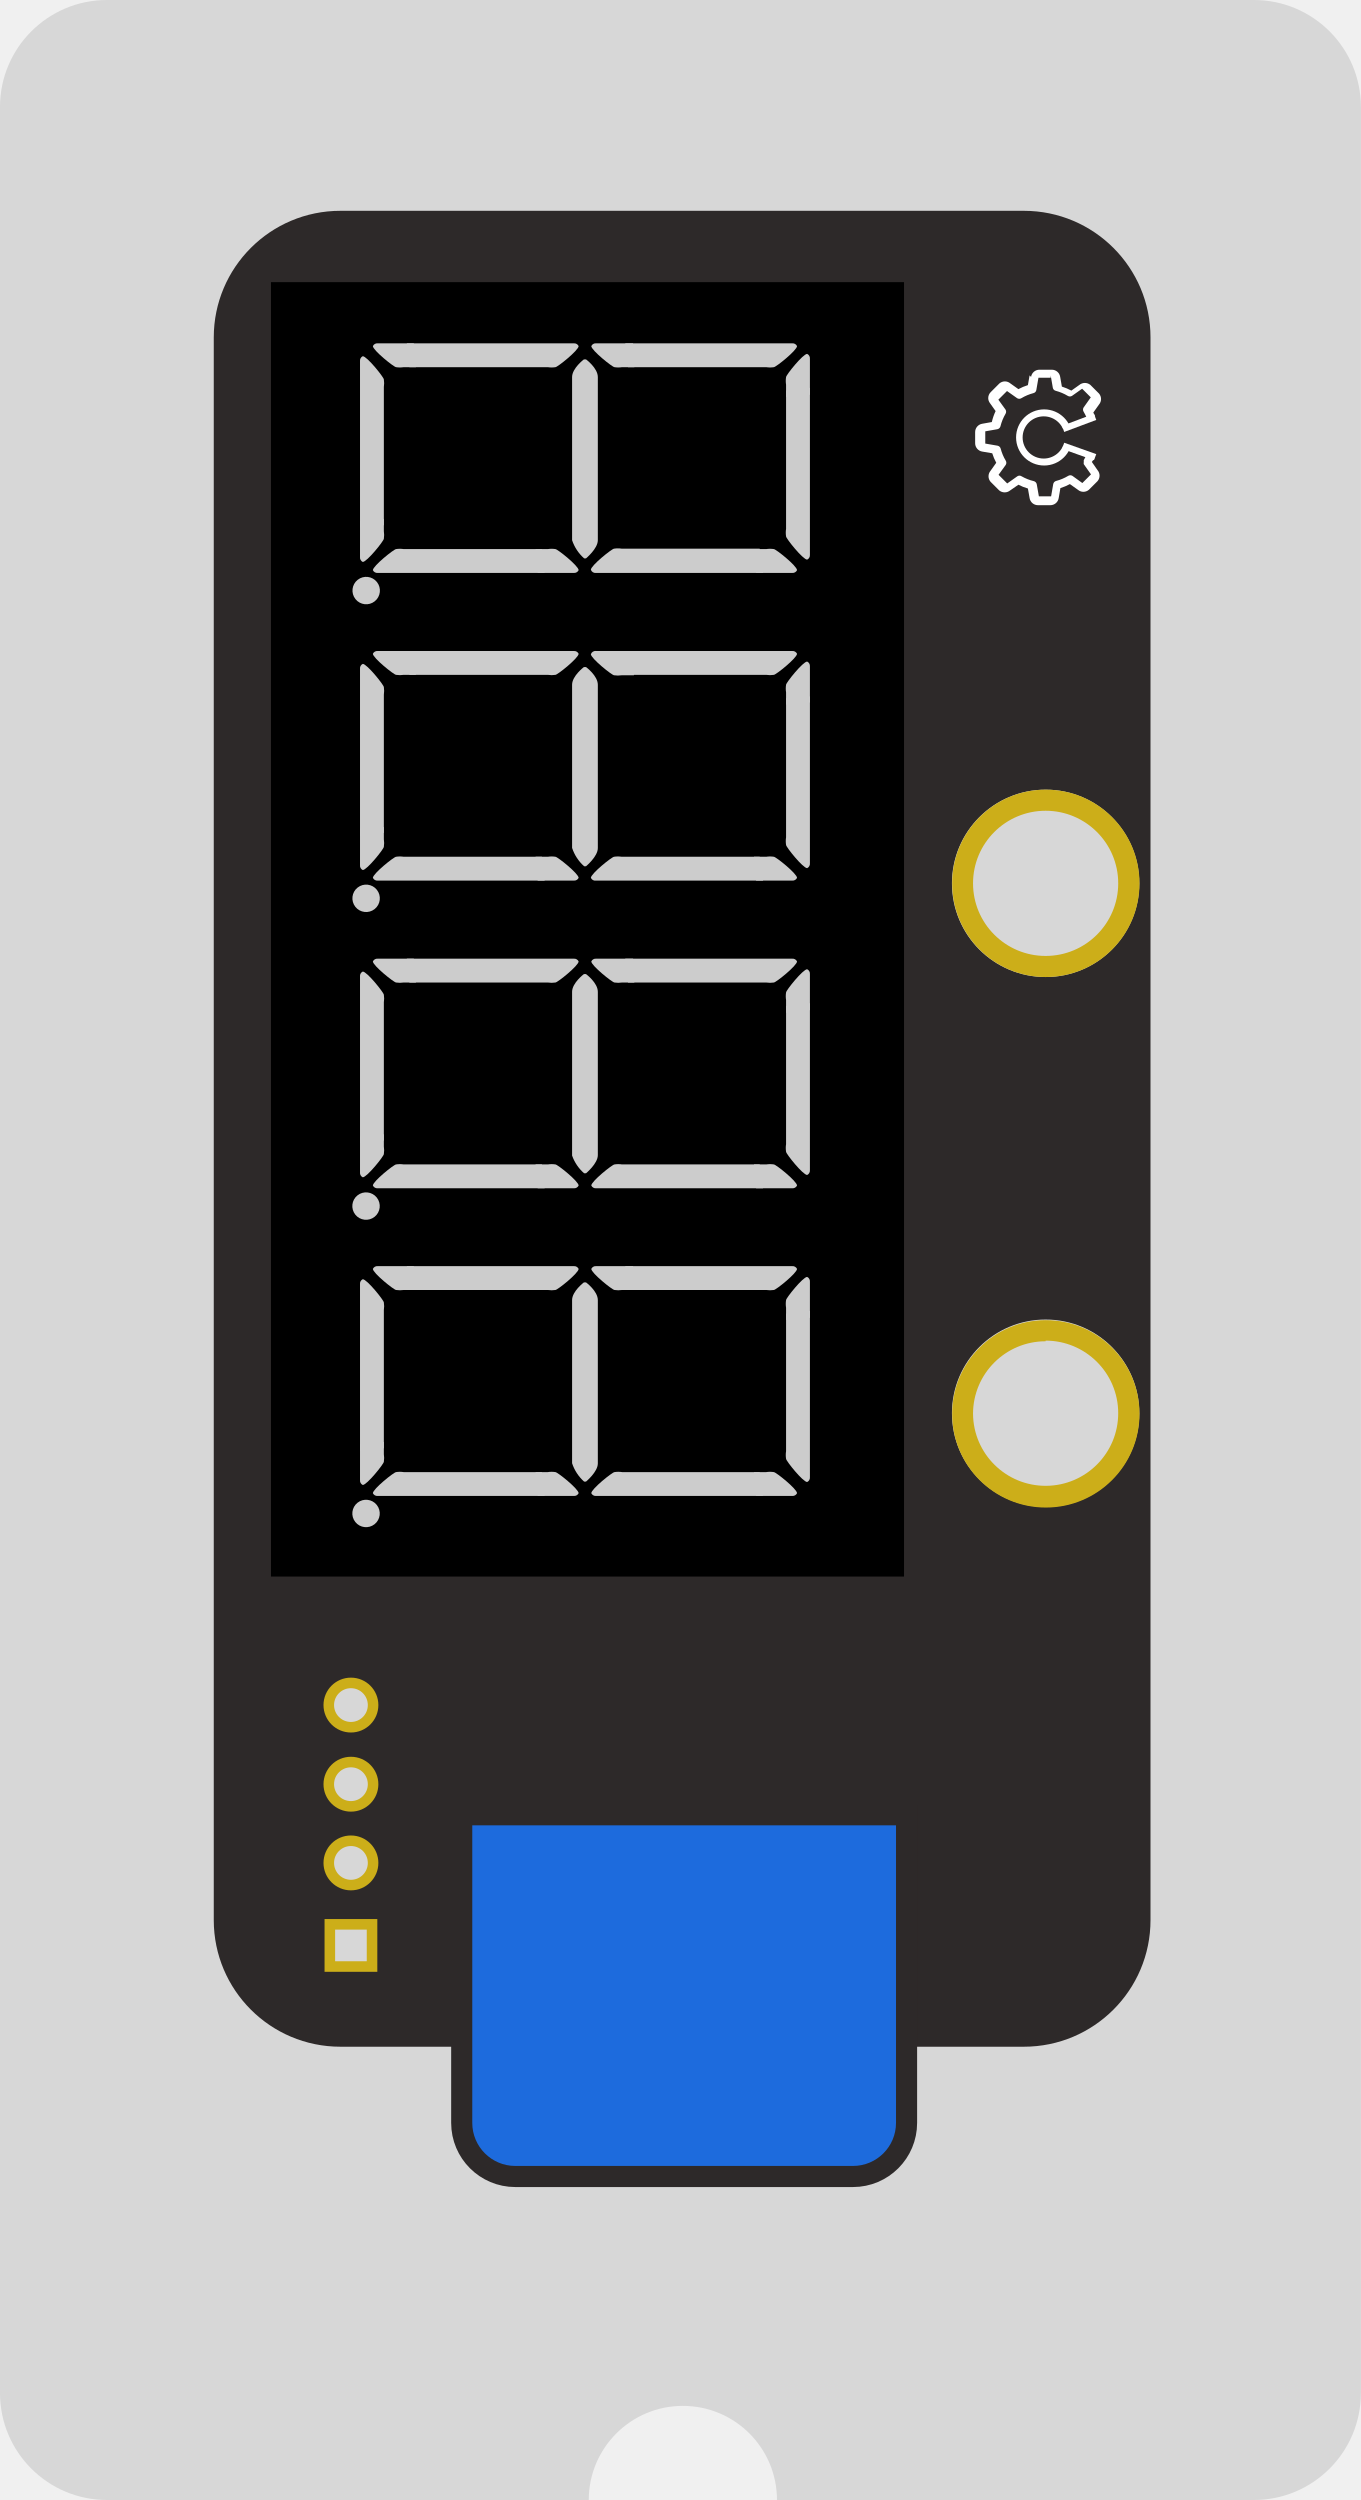
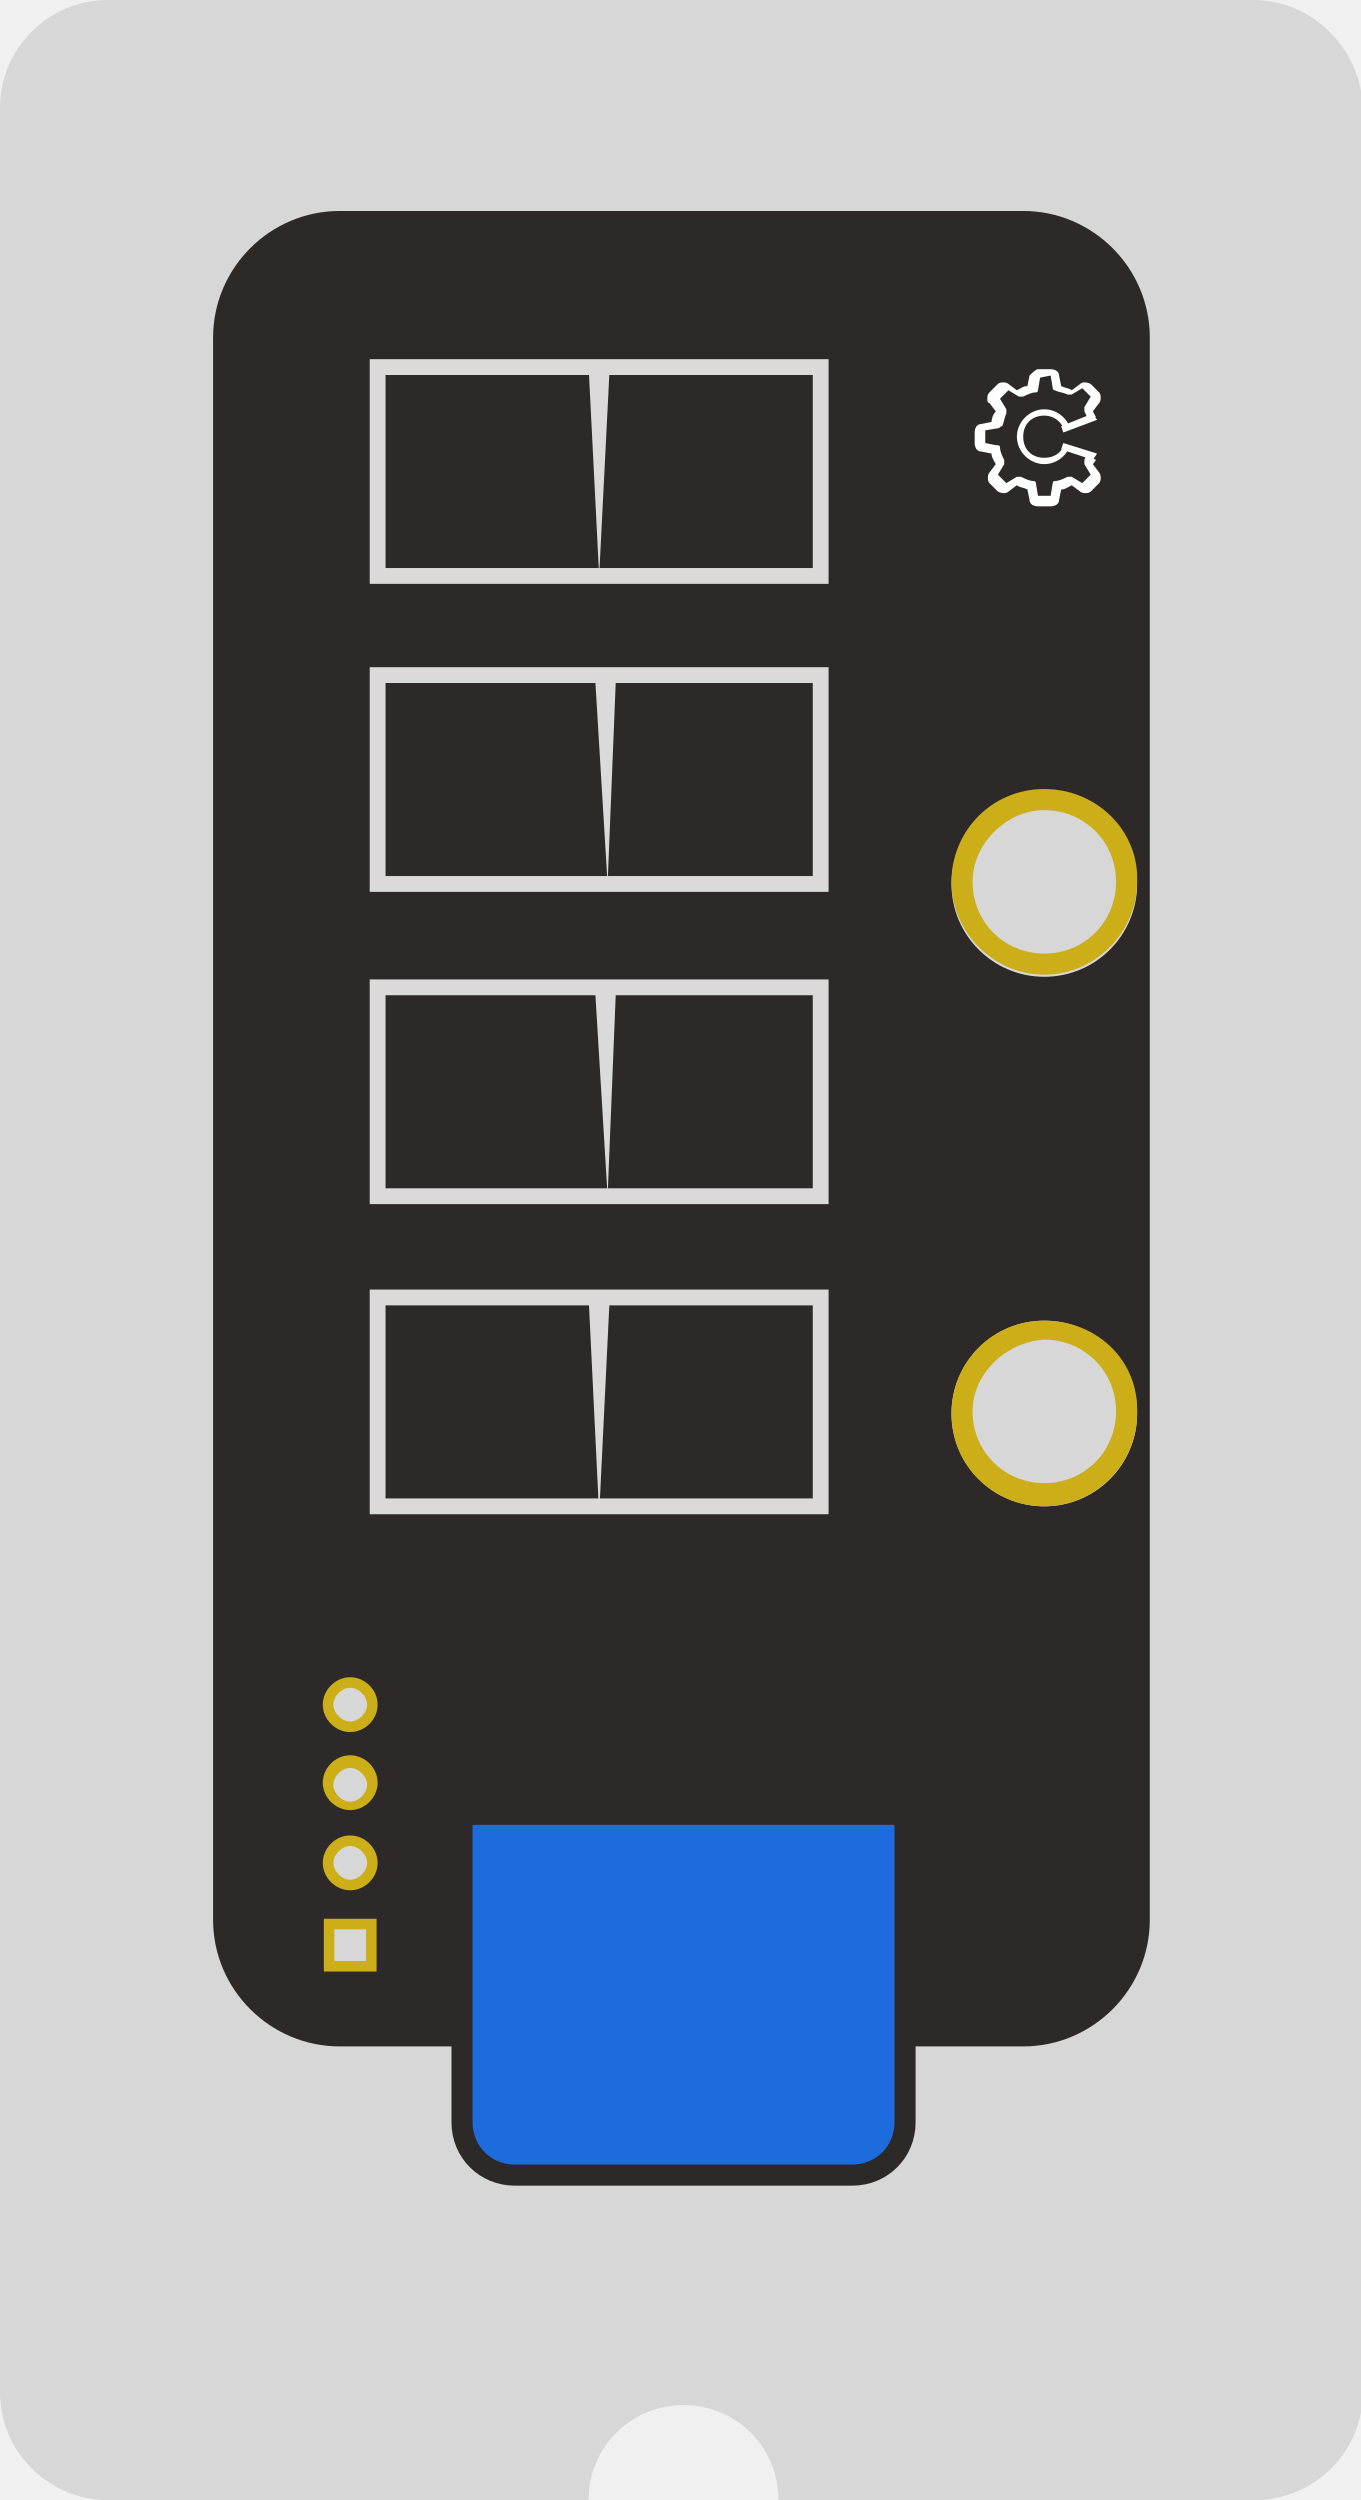
- <svg xmlns="http://www.w3.org/2000/svg" id="Ebene_1" data-name="Ebene 1" viewBox="0 0 64.49 118.47">
-   <defs>
-     <style>.cls-1{fill:none;}.cls-2,.cls-4,.cls-6{fill:#d7d7d7;}.cls-2,.cls-7{fill-rule:evenodd;}.cls-3{fill:#2d2929;}.cls-5{fill:#ccae19;}.cls-6{stroke:#ccae19;stroke-width:0.5px;}.cls-6,.cls-7{stroke-miterlimit:10;}.cls-7{fill:#1d6bdd;stroke:#2d2929;}.cls-8{fill:#fff;}.cls-9{clip-path:url(#clip-path);}.cls-10{clip-path:url(#clip-path-2);}.cls-11{clip-path:url(#clip-path-3);}.cls-12{fill:#ccc;}</style>
-     <clipPath id="clip-path">
-       <polygon class="cls-1" points="50.15 21.02 52.84 22.06 51.95 24.16 49.41 24.98 46.67 24.51 45.89 21.02 45.83 19 47.43 17.71 49.23 16.58 52.24 17.3 53.09 18.57 52.47 19.56 49.92 20.5 50.15 21.02" />
-     </clipPath>
-     <clipPath id="clip-path-2">
-       <polygon class="cls-1" points="50.04 21.02 52.74 22.06 51.85 24.16 49.3 24.98 46.56 24.51 45.78 21.02 45.73 19 47.33 17.71 49.12 16.58 52.13 17.3 52.98 18.57 52.36 19.56 49.81 20.5 50.04 21.02" />
-     </clipPath>
-     <clipPath id="clip-path-3">
-       <rect class="cls-1" x="46.2" y="17.45" width="6.57" height="6.56" />
-     </clipPath>
-   </defs>
-   <path class="cls-2" d="M59.42,0H5.07A5.07,5.07,0,0,0,0,5.07V113.4a5.07,5.07,0,0,0,5.07,5.07H27.9a4.46,4.46,0,1,1,8.92,0h22.6a5.07,5.07,0,0,0,5.07-5.07V5.07A5.07,5.07,0,0,0,59.42,0Z" />
-   <rect class="cls-3" x="-11.17" y="31.3" width="87" height="44.39" rx="6" ry="6" transform="translate(-21.17 85.82) rotate(-90)" />
-   <circle class="cls-4" cx="49.55" cy="41.86" r="4.44" />
-   <path class="cls-5" d="M49.55,38.42a3.44,3.44,0,1,1-3.44,3.44,3.44,3.44,0,0,1,3.44-3.44m0-1A4.44,4.44,0,1,0,54,41.86a4.44,4.44,0,0,0-4.44-4.44Z" />
-   <circle class="cls-4" cx="49.55" cy="66.97" r="4.44" />
-   <path class="cls-5" d="M49.55,63.53A3.44,3.44,0,1,1,46.11,67a3.44,3.44,0,0,1,3.44-3.44m0-1A4.44,4.44,0,1,0,54,67a4.44,4.44,0,0,0-4.44-4.44Z" />
-   <circle class="cls-4" cx="16.63" cy="84.56" r="1.05" />
-   <path class="cls-5" d="M16.63,83.75a.8.8,0,1,1-.8.8.8.8,0,0,1,.8-.8m0-.5a1.3,1.3,0,1,0,1.3,1.3,1.3,1.3,0,0,0-1.3-1.3Z" />
-   <circle class="cls-4" cx="16.63" cy="88.28" r="1.05" />
-   <path class="cls-5" d="M16.63,87.48a.8.8,0,1,1-.8.8.8.8,0,0,1,.8-.8m0-.5a1.3,1.3,0,1,0,1.3,1.3,1.3,1.3,0,0,0-1.3-1.3Z" />
-   <circle class="cls-4" cx="16.63" cy="80.83" r="1.05" />
-   <path class="cls-5" d="M16.63,80a.8.8,0,1,1-.8.8.8.8,0,0,1,.8-.8m0-.5a1.3,1.3,0,1,0,1.3,1.3,1.3,1.3,0,0,0-1.3-1.3Z" />
-   <rect class="cls-6" x="15.63" y="91.19" width="2" height="2" />
-   <path class="cls-7" d="M21.88,86v14.6a2.54,2.54,0,0,0,2.54,2.54h16a2.54,2.54,0,0,0,2.54-2.54V86Z" />
-   <polygon class="cls-8" points="51.95 21.52 51.84 21.81 50.33 21.27 50.43 20.98 51.95 21.52" />
-   <polygon class="cls-8" points="51.95 19.9 51.84 19.61 50.33 20.18 50.43 20.47 51.95 19.9" />
-   <g class="cls-9">
-     <path class="cls-8" d="M48.15,20.73a1.33,1.33,0,1,0,1.33-1.33,1.33,1.33,0,0,0-1.33,1.33Zm2.31,0a1,1,0,1,1-1-1,1,1,0,0,1,1,1Zm0,0" />
-   </g>
-   <g class="cls-10">
-     <g class="cls-11">
-       <path class="cls-8" d="M48.79,17.79l-.08.46a2.6,2.6,0,0,0-.45.19l-.38-.27a.4.4,0,0,0-.52,0l-.41.41a.4.4,0,0,0-.12.29.4.4,0,0,0,.08.23l.27.38A2.57,2.57,0,0,0,47,20l-.45.08a.4.4,0,0,0-.34.4V21a.4.4,0,0,0,.34.4l.47.08a2.53,2.53,0,0,0,.19.45l-.27.38a.4.4,0,0,0,0,.52l.41.41a.41.41,0,0,0,.52,0l.39-.27a2.53,2.53,0,0,0,.45.18l.08.45a.4.4,0,0,0,.4.34h.58a.4.4,0,0,0,.4-.34l.08-.47a2.54,2.54,0,0,0,.45-.19l.38.27a.4.4,0,0,0,.52,0l.41-.41a.4.4,0,0,0,0-.52l-.27-.39A2.59,2.59,0,0,0,52,21.5l.46-.08a.4.4,0,0,0,.34-.4v-.58a.4.4,0,0,0-.34-.4L52,20a2.6,2.6,0,0,0-.19-.45l.27-.38a.4.4,0,0,0,0-.52l-.41-.41a.41.41,0,0,0-.52,0l-.38.27a2.57,2.57,0,0,0-.45-.19l-.08-.46a.4.4,0,0,0-.4-.34h-.58a.4.4,0,0,0-.4.34Zm1,0a0,0,0,0,1,0,0l.1.58a.18.18,0,0,0,.14.15,2.2,2.2,0,0,1,.57.24.19.19,0,0,0,.2,0l.48-.34a0,0,0,0,1,0,0l.41.41a0,0,0,0,1,0,0v0l-.34.48a.19.19,0,0,0,0,.2,2.19,2.19,0,0,1,.24.57.18.18,0,0,0,.15.14l.58.1a0,0,0,0,1,0,0V21a0,0,0,0,1,0,0l-.58.1a.18.18,0,0,0-.15.14,2.28,2.28,0,0,1-.23.56.19.19,0,0,0,0,.09.18.18,0,0,0,0,.11l.34.48v0a0,0,0,0,1,0,0l-.41.41a0,0,0,0,1,0,0l-.47-.34a.19.19,0,0,0-.2,0,2.17,2.17,0,0,1-.57.24.19.19,0,0,0-.14.15l-.1.58a0,0,0,0,1,0,0h-.58a0,0,0,0,1,0,0l-.1-.57a.19.19,0,0,0-.14-.15,2.19,2.19,0,0,1-.58-.23.18.18,0,0,0-.2,0l-.48.34a0,0,0,0,1,0,0l-.41-.41a0,0,0,0,1,0,0v0l.34-.47a.19.19,0,0,0,0-.2,2.17,2.17,0,0,1-.24-.57.19.19,0,0,0-.15-.14l-.58-.1a0,0,0,0,1,0,0v-.58a0,0,0,0,1,0,0l.57-.1a.19.19,0,0,0,.15-.14,2.22,2.22,0,0,1,.24-.59.19.19,0,0,0,0-.2l-.34-.47v0a0,0,0,0,1,0,0l.41-.41a0,0,0,0,1,0,0l.48.34a.19.19,0,0,0,.2,0,2.19,2.19,0,0,1,.57-.24.18.18,0,0,0,.14-.15l.1-.58a0,0,0,0,1,0,0h.58Zm0,0" />
+ <svg xmlns="http://www.w3.org/2000/svg" xmlns:xlink="http://www.w3.org/1999/xlink" version="1.1" id="Capa_1" x="0px" y="0px" viewBox="0 0 64.5 118.5" style="enable-background:new 0 0 64.5 118.5;" xml:space="preserve">
+   <style type="text/css">
+ 	.st0{fill:#D7D7D7;}
+ 	.st1{fill:#2D2929;}
+ 	.st2{fill:#CCAE19;}
+ 	.st3{fill:#D7D7D7;stroke:#CCAE19;stroke-width:0.5;stroke-miterlimit:10;}
+ 	.st4{fill:#1D6BDD;stroke:#2D2929;stroke-miterlimit:10;}
+ 	.st5{fill:#FFFFFF;}
+ 	.st6{clip-path:url(#SVGID_2_);}
+ 	.st7{clip-path:url(#SVGID_4_);}
+ 	.st8{clip-path:url(#SVGID_6_);}
+ 	.st9{fill:#CCCCCC;}
+ 	.st10{fill:none;stroke:#DBD9D9;stroke-width:0.75;stroke-miterlimit:10;}
+ 	.st11{fill:#DBD9D9;}
+ </style>
+   <g>
+     <path class="st0" d="M59.4,0H5.1C2.3,0,0,2.3,0,5.1v108.3c0,2.8,2.3,5.1,5.1,5.1h22.8c0-2.5,2-4.5,4.5-4.5s4.5,2,4.5,4.5h22.6   c2.8,0,5.1-2.3,5.1-5.1V5.1C64.5,2.3,62.2,0,59.4,0z" />
+     <path class="st1" d="M10.1,91V16c0-3.3,2.7-6,6-6h32.4c3.3,0,6,2.7,6,6v75c0,3.3-2.7,6-6,6H16.1C12.8,97,10.1,94.3,10.1,91z" />
+     <circle class="st0" cx="49.5" cy="41.9" r="4.4" />
+     <path class="st2" d="M49.5,38.4c1.9,0,3.4,1.5,3.4,3.4s-1.5,3.4-3.4,3.4s-3.4-1.5-3.4-3.4l0,0C46.1,40,47.7,38.4,49.5,38.4    M49.5,37.4c-2.5,0-4.4,2-4.4,4.4s2,4.4,4.4,4.4s4.4-2,4.4-4.4C54,39.4,52,37.4,49.5,37.4L49.5,37.4z" />
+     <circle class="st0" cx="49.5" cy="67" r="4.4" />
+     <path class="st2" d="M49.5,63.5c1.9,0,3.4,1.5,3.4,3.4s-1.5,3.4-3.4,3.4s-3.4-1.5-3.4-3.4C46.1,65.1,47.7,63.6,49.5,63.5    M49.5,62.6c-2.5,0-4.4,2-4.4,4.4c0,2.5,2,4.4,4.4,4.4s4.4-2,4.4-4.4C54,64.5,52,62.6,49.5,62.6L49.5,62.6z" />
+     <circle class="st0" cx="16.6" cy="84.6" r="1.1" />
+     <path class="st2" d="M16.6,83.8c0.4,0,0.8,0.4,0.8,0.8s-0.4,0.8-0.8,0.8s-0.8-0.4-0.8-0.8S16.2,83.8,16.6,83.8L16.6,83.8    M16.6,83.2c-0.7,0-1.3,0.6-1.3,1.3c0,0.7,0.6,1.3,1.3,1.3c0.7,0,1.3-0.6,1.3-1.3S17.3,83.2,16.6,83.2L16.6,83.2z" />
+     <circle class="st0" cx="16.6" cy="88.3" r="1.1" />
+     <path class="st2" d="M16.6,87.5c0.4,0,0.8,0.4,0.8,0.8s-0.4,0.8-0.8,0.8s-0.8-0.4-0.8-0.8S16.2,87.5,16.6,87.5L16.6,87.5 M16.6,87   c-0.7,0-1.3,0.6-1.3,1.3c0,0.7,0.6,1.3,1.3,1.3c0.7,0,1.3-0.6,1.3-1.3S17.3,87,16.6,87L16.6,87z" />
+     <circle class="st0" cx="16.6" cy="80.8" r="1.1" />
+     <path class="st2" d="M16.6,80c0.4,0,0.8,0.4,0.8,0.8s-0.4,0.8-0.8,0.8s-0.8-0.4-0.8-0.8S16.2,80,16.6,80L16.6,80 M16.6,79.5   c-0.7,0-1.3,0.6-1.3,1.3c0,0.7,0.6,1.3,1.3,1.3c0.7,0,1.3-0.6,1.3-1.3S17.3,79.5,16.6,79.5L16.6,79.5z" />
+     <rect x="15.6" y="91.2" class="st3" width="2" height="2" />
+     <path class="st4" d="M21.9,86v14.6c0,1.4,1.1,2.5,2.5,2.5l0,0h16c1.4,0,2.5-1.1,2.5-2.5l0,0V86H21.9z" />
+     <polygon class="st5" points="52,21.5 51.8,21.8 50.3,21.3 50.4,21  " />
+     <polygon class="st5" points="52,19.9 51.8,19.6 50.3,20.2 50.4,20.5  " />
+     <g>
+       <g>
+         <defs>
+           <polygon id="SVGID_1_" points="50.2,21 52.8,22.1 52,24.2 49.4,25 46.7,24.5 45.9,21 45.8,19 47.4,17.7 49.2,16.6 52.2,17.3       53.1,18.6 52.5,19.6 49.9,20.5     " />
+         </defs>
+         <clipPath id="SVGID_2_">
+           <use xlink:href="#SVGID_1_" style="overflow:visible;" />
+         </clipPath>
+         <g class="st6">
+           <path class="st5" d="M48.2,20.7c0,0.7,0.6,1.3,1.3,1.3s1.3-0.6,1.3-1.3c0-0.7-0.6-1.3-1.3-1.3S48.2,20,48.2,20.7L48.2,20.7z       M50.5,20.7c0,0.6-0.4,1-1,1s-1-0.4-1-1s0.4-1,1-1S50.5,20.2,50.5,20.7z" />
+         </g>
+       </g>
+     </g>
+     <g>
+       <g id="Ebene_1">
+         <defs>
+           <polygon id="SVGID_3_" points="50,21 52.7,22.1 51.8,24.2 49.3,25 46.6,24.5 45.8,21 45.7,19 47.3,17.7 49.1,16.6 52.1,17.3       53,18.6 52.4,19.6 49.8,20.5     " />
+         </defs>
+         <clipPath id="SVGID_4_">
+           <use xlink:href="#SVGID_3_" style="overflow:visible;" />
+         </clipPath>
+         <g class="st7">
+           <g>
+             <g>
+               <defs>
+                 <rect id="SVGID_5_" x="46.2" y="17.5" width="6.6" height="6.6" />
+               </defs>
+               <clipPath id="SVGID_6_">
+                 <use xlink:href="#SVGID_5_" style="overflow:visible;" />
+               </clipPath>
+               <g class="st8">
+                 <path class="st5" d="M48.8,17.8l-0.1,0.5c-0.2,0-0.3,0.1-0.5,0.2l-0.4-0.3c-0.1-0.1-0.4-0.1-0.5,0l-0.4,0.4         c-0.1,0.1-0.1,0.2-0.1,0.3c0,0.1,0,0.2,0.1,0.2l0.3,0.4C47.1,19.6,47,19.8,47,20l-0.5,0.1c-0.2,0-0.3,0.2-0.3,0.4V21         c0,0.2,0.1,0.4,0.3,0.4l0.5,0.1c0,0.2,0.1,0.3,0.2,0.5l-0.3,0.4c-0.1,0.1-0.1,0.4,0,0.5l0.4,0.4c0.2,0.1,0.4,0.1,0.5,0         l0.4-0.3c0.1,0.1,0.3,0.1,0.5,0.2l0.1,0.5c0,0.2,0.2,0.3,0.4,0.3h0.6c0.2,0,0.4-0.1,0.4-0.3l0.1-0.5c0.2,0,0.3-0.1,0.5-0.2         l0.4,0.3c0.1,0.1,0.4,0.1,0.5,0l0.4-0.4c0.1-0.1,0.1-0.4,0-0.5L51.8,22c0.1-0.1,0.2-0.3,0.3-0.4l0.5-0.1         c0.2,0,0.3-0.2,0.3-0.4v-0.6c0-0.2-0.1-0.4-0.3-0.4L52,20c0-0.2-0.1-0.3-0.2-0.5l0.3-0.4c0.1-0.1,0.1-0.4,0-0.5l-0.4-0.4         c-0.2-0.1-0.4-0.1-0.5,0l-0.4,0.3c-0.1-0.1-0.3-0.1-0.5-0.2l-0.1-0.5c0-0.2-0.2-0.3-0.4-0.3h-0.6         C49.1,17.5,48.9,17.7,48.8,17.8L48.8,17.8z M49.8,17.8L49.8,17.8l0.1,0.6c0,0.1,0.1,0.1,0.1,0.1c0.2,0.1,0.4,0.1,0.6,0.2         c0.1,0,0.1,0,0.2,0l0.5-0.3l0,0l0.4,0.4l0,0l0,0l-0.3,0.5c0,0.1,0,0.1,0,0.2c0.1,0.2,0.2,0.4,0.2,0.6c0,0.1,0.1,0.1,0.2,0.1         l0.6,0.1l0,0V21l0,0l-0.6,0.1c-0.1,0-0.1,0.1-0.2,0.1c-0.1,0.2-0.1,0.4-0.2,0.6v0.1V22l0.3,0.5l0,0l0,0l-0.4,0.4l0,0         l-0.5-0.3c-0.1,0-0.1,0-0.2,0c-0.2,0.1-0.4,0.2-0.6,0.2c-0.1,0-0.1,0.1-0.1,0.1l-0.1,0.6l0,0h-0.6l0,0l-0.1-0.6         c0-0.1-0.1-0.1-0.1-0.1c-0.2,0-0.4-0.1-0.6-0.2c-0.1,0-0.1,0-0.2,0l-0.5,0.3l0,0l-0.4-0.4l0,0l0,0l0.3-0.5c0-0.1,0-0.1,0-0.2         c-0.1-0.2-0.2-0.4-0.2-0.6c0-0.1-0.1-0.1-0.2-0.1L46.7,21l0,0v-0.6l0,0l0.6-0.1c0.1,0,0.1-0.1,0.2-0.1         c0.1-0.2,0.1-0.4,0.2-0.6c0-0.1,0-0.1,0-0.2l-0.3-0.5l0,0l0,0l0.4-0.4l0,0l0.5,0.3c0.1,0,0.1,0,0.2,0         c0.2-0.1,0.4-0.2,0.6-0.2c0.1,0,0.1-0.1,0.1-0.1l0.1-0.6l0,0L49.8,17.8L49.8,17.8z" />
+               </g>
+             </g>
+             <rect x="12.8" y="13.4" width="30" height="61.3" />
+             <path class="st9" d="M27.1,25.6v-7.7c0-0.4,0.6-0.8,0.6-0.8h0.1c0,0,0.6,0.4,0.6,0.8v7.7c0,0.4-0.6,0.9-0.6,0.9h-0.1       C27.4,26.2,27.2,25.9,27.1,25.6z" />
+             <path class="st9" d="M17.1,24.7v1.7c0,0.1,0,0.2,0.1,0.2c0.2,0,1-1,1-1.1s0-0.2,0-0.4v-0.6" />
+             <path class="st9" d="M17.1,25v-7.9c0-0.1,0-0.2,0.1-0.2c0.2,0,1,1,1,1.1s0,0.2,0,0.4V25" />
+             <path class="st9" d="M19.6,16.3h-1.7c-0.1,0-0.2,0-0.2,0.1c0,0.2,1,1,1.1,1s0.2,0,0.4,0h0.6" />
+             <path class="st9" d="M19.3,16.3h7.9c0.1,0,0.2,0,0.2,0.1c0,0.2-1,1-1.1,1s-0.2,0-0.4,0h-6.6" />
+             <path class="st9" d="M30,16.3h-1.8c-0.1,0-0.2,0-0.2,0.1c0,0.2,1,1,1.1,1s0.2,0,0.4,0h0.6" />
+             <path class="st9" d="M29.6,16.3h7.9c0.1,0,0.2,0,0.2,0.1c0,0.2-1,1-1.1,1s-0.2,0-0.4,0h-6.6" />
+             <path class="st9" d="M35.8,27.1h1.7c0.1,0,0.2,0,0.2-0.1c0-0.2-1-1-1.1-1s-0.2,0-0.4,0h-0.6" />
+             <path class="st9" d="M36.2,27.1h-7.9c-0.1,0-0.2,0-0.2-0.1c0-0.2,1-1,1.1-1s0.2,0,0.4,0H36" />
+             <path class="st9" d="M25.5,27.1h1.7c0.1,0,0.2,0,0.2-0.1c0-0.2-1-1-1.1-1s-0.2,0-0.4,0h-0.6" />
+             <path class="st9" d="M25.8,27.1h-7.9c-0.1,0-0.2,0-0.2-0.1c0-0.2,1-1,1.1-1s0.2,0,0.4,0h6.5" />
+             <path class="st9" d="M38.4,18.7V17c0-0.1,0-0.2-0.1-0.2c-0.2,0-1,1-1,1.1s0,0.2,0,0.4v0.6" />
+             <path class="st9" d="M38.4,18.4v7.9c0,0.1,0,0.2-0.1,0.2c-0.2,0-1-1-1-1.1s0-0.2,0-0.4v-6.5" />
+             <ellipse transform="matrix(0.7842 -0.6205 0.6205 0.7842 -13.5985 16.8313)" class="st9" cx="17.4" cy="28" rx="0.6" ry="0.6" />
+             <path class="st9" d="M27.1,40.2v-7.7c0-0.4,0.6-0.8,0.6-0.8h0.1c0,0,0.6,0.4,0.6,0.8v7.7c0,0.4-0.6,0.9-0.6,0.9h-0.1       C27.4,40.8,27.2,40.5,27.1,40.2z" />
+             <path class="st9" d="M17.1,39.3V41c0,0.1,0,0.2,0.1,0.2c0.2,0,1-1,1-1.1s0-0.2,0-0.4v-0.6" />
+             <path class="st9" d="M17.1,39.6v-7.9c0-0.1,0-0.2,0.1-0.2c0.2,0,1,1,1,1.1s0,0.2,0,0.4v6.5" />
+             <path class="st9" d="M19.6,30.9h-1.7c-0.1,0-0.2,0-0.2,0.1c0,0.2,1,1,1.1,1s0.2,0,0.4,0h0.6" />
+             <path class="st9" d="M19.3,30.9h7.9c0.1,0,0.2,0,0.2,0.1c0,0.2-1,1-1.1,1s-0.2,0-0.4,0h-6.6" />
+             <path class="st9" d="M30,30.9h-1.8c-0.1,0-0.2,0-0.2,0.1c0,0.2,1,1,1.1,1s0.2,0,0.4,0H30" />
+             <path class="st9" d="M29.6,30.9h7.9c0.1,0,0.2,0,0.2,0.1c0,0.2-1,1-1.1,1s-0.2,0-0.4,0h-6.6" />
+             <path class="st9" d="M35.8,41.7h1.7c0.1,0,0.2,0,0.2-0.1c0-0.2-1-1-1.1-1s-0.2,0-0.4,0h-0.6" />
+             <path class="st9" d="M36.2,41.7h-7.9c-0.1,0-0.2,0-0.2-0.1c0-0.2,1-1,1.1-1s0.2,0,0.4,0H36" />
+             <path class="st9" d="M25.5,41.7h1.7c0.1,0,0.2,0,0.2-0.1c0-0.2-1-1-1.1-1s-0.2,0-0.4,0h-0.6" />
+             <path class="st9" d="M25.8,41.7h-7.9c-0.1,0-0.2,0-0.2-0.1c0-0.2,1-1,1.1-1s0.2,0,0.4,0h6.5" />
+             <path class="st9" d="M38.4,33.3v-1.7c0-0.1,0-0.2-0.1-0.2c-0.2,0-1,1-1,1.1s0,0.2,0,0.4v0.6" />
+             <path class="st9" d="M38.4,33v7.9c0,0.1,0,0.2-0.1,0.2c-0.2,0-1-1-1-1.1s0-0.2,0-0.4V33" />
+             <ellipse transform="matrix(0.7842 -0.6205 0.6205 0.7842 -22.7074 19.9512)" class="st9" cx="17.3" cy="42.6" rx="0.6" ry="0.7" />
+             <path class="st9" d="M27.1,54.8V47c0-0.4,0.6-0.8,0.6-0.8h0.1c0,0,0.6,0.4,0.6,0.8v7.7c0,0.4-0.6,0.9-0.6,0.9h-0.1       C27.4,55.4,27.2,55.1,27.1,54.8z" />
+             <path class="st9" d="M17.1,53.8v1.7c0,0.1,0,0.2,0.1,0.2c0.2,0,1-1,1-1.1s0-0.2,0-0.4v-0.6" />
+             <path class="st9" d="M17.1,54.2v-7.9c0-0.1,0-0.2,0.1-0.2c0.2,0,1,1,1,1.1s0,0.2,0,0.4V54" />
+             <path class="st9" d="M19.6,45.4h-1.7c-0.1,0-0.2,0-0.2,0.1c0,0.2,1,1,1.1,1s0.2,0,0.4,0h0.6" />
+             <path class="st9" d="M19.3,45.4h7.9c0.1,0,0.2,0,0.2,0.1c0,0.2-1,1-1.1,1s-0.2,0-0.4,0h-6.6" />
+             <path class="st9" d="M30,45.4h-1.8c-0.1,0-0.2,0-0.2,0.1c0,0.2,1,1,1.1,1s0.2,0,0.4,0h0.6" />
+             <path class="st9" d="M29.6,45.4h7.9c0.1,0,0.2,0,0.2,0.1c0,0.2-1,1-1.1,1s-0.2,0-0.4,0h-6.6" />
+             <path class="st9" d="M35.8,56.3h1.7c0.1,0,0.2,0,0.2-0.1c0-0.2-1-1-1.1-1s-0.2,0-0.4,0h-0.6" />
+             <path class="st9" d="M36.2,56.3h-7.9c-0.1,0-0.2,0-0.2-0.1c0-0.2,1-1,1.1-1s0.2,0,0.4,0H36" />
+             <path class="st9" d="M25.5,56.3h1.7c0.1,0,0.2,0,0.2-0.1c0-0.2-1-1-1.1-1s-0.2,0-0.4,0h-0.6" />
+             <path class="st9" d="M25.8,56.3h-7.9c-0.1,0-0.2,0-0.2-0.1c0-0.2,1-1,1.1-1s0.2,0,0.4,0h6.5" />
+             <path class="st9" d="M38.4,47.9v-1.7c0-0.1,0-0.2-0.1-0.2c-0.2,0-1,1-1,1.1s0,0.2,0,0.4V48" />
+             <path class="st9" d="M38.4,47.5v7.9c0,0.1,0,0.2-0.1,0.2c-0.2,0-1-1-1-1.1s0-0.2,0-0.4v-6.6" />
+             <ellipse transform="matrix(0.7842 -0.6205 0.6205 0.7842 -31.7608 23.1065)" class="st9" cx="17.3" cy="57.2" rx="0.6" ry="0.7" />
+             <path class="st9" d="M27.1,69.3v-7.7c0-0.4,0.6-0.8,0.6-0.8h0.1c0,0,0.6,0.4,0.6,0.8v7.7c0,0.4-0.6,0.9-0.6,0.9h-0.1       C27.4,70,27.2,69.7,27.1,69.3z" />
+             <path class="st9" d="M17.1,68.4v1.7c0,0.1,0,0.2,0.1,0.2c0.2,0,1-1,1-1.1s0-0.2,0-0.4v-0.6" />
+             <path class="st9" d="M17.1,68.8v-7.9c0-0.1,0-0.2,0.1-0.2c0.2,0,1,1,1,1.1s0,0.2,0,0.4v6.5" />
+             <path class="st9" d="M19.6,60h-1.7c-0.1,0-0.2,0-0.2,0.1c0,0.2,1,1,1.1,1s0.2,0,0.4,0h0.6" />
+             <path class="st9" d="M19.3,60h7.9c0.1,0,0.2,0,0.2,0.1c0,0.2-1,1-1.1,1s-0.2,0-0.4,0h-6.6" />
+             <path class="st9" d="M30,60h-1.8c-0.1,0-0.2,0-0.2,0.1c0,0.2,1,1,1.1,1s0.2,0,0.4,0h0.6" />
+             <path class="st9" d="M29.6,60h7.9c0.1,0,0.2,0,0.2,0.1c0,0.2-1,1-1.1,1s-0.2,0-0.4,0h-6.6" />
+             <path class="st9" d="M35.8,70.9h1.7c0.1,0,0.2,0,0.2-0.1c0-0.2-1-1-1.1-1s-0.2,0-0.4,0h-0.6" />
+             <path class="st9" d="M36.2,70.9h-7.9c-0.1,0-0.2,0-0.2-0.1c0-0.2,1-1,1.1-1s0.2,0,0.4,0H36" />
+             <path class="st9" d="M25.5,70.9h1.7c0.1,0,0.2,0,0.2-0.1c0-0.2-1-1-1.1-1s-0.2,0-0.4,0h-0.6" />
+             <path class="st9" d="M25.8,70.9h-7.9c-0.1,0-0.2,0-0.2-0.1c0-0.2,1-1,1.1-1s0.2,0,0.4,0h6.5" />
+             <path class="st9" d="M38.4,62.5v-1.7c0-0.1,0-0.2-0.1-0.2c-0.2,0-1,1-1,1.1s0,0.2,0,0.4v0.6" />
+             <path class="st9" d="M38.4,62.1V70c0,0.1,0,0.2-0.1,0.2c-0.2,0-1-1-1-1.1s0-0.2,0-0.4v-6.5" />
+             <ellipse transform="matrix(0.7842 -0.6205 0.6205 0.7842 -40.7755 26.2133)" class="st9" cx="17.3" cy="71.7" rx="0.6" ry="0.7" />
+           </g>
+         </g>
+       </g>
+       <g id="Capa_3">
+         <rect x="17.9" y="17.4" class="st10" width="21" height="9.9" />
+         <rect x="17.9" y="32" class="st10" width="21" height="9.9" />
+         <rect x="17.9" y="46.8" class="st10" width="21" height="9.9" />
+         <rect x="17.9" y="61.5" class="st10" width="21" height="9.9" />
+         <g>
+           <polygon class="st11" points="28.9,17.4 28.4,27.3 27.9,17.4     " />
+         </g>
+         <g>
+           <polygon class="st11" points="29.2,32 28.8,41.9 28.2,32     " />
+         </g>
+         <g>
+           <polygon class="st11" points="29.2,46.8 28.8,56.7 28.2,46.8     " />
+         </g>
+         <g>
+           <polygon class="st11" points="28.9,61.5 28.4,71.8 27.9,61.5     " />
+         </g>
+       </g>
    </g>
  </g>
-   <rect x="12.84" y="13.37" width="30" height="61.34" />
-   <path class="cls-12" d="M27.11,25.6V17.87c0-.42.56-.84.56-.84h.1s.56.41.56.84V25.6c0,.4-.56.86-.56.86h-.09A2,2,0,0,1,27.11,25.6Z" />
-   <path class="cls-12" d="M17.06,24.69V26.4a.23.23,0,0,0,.13.23c.2,0,1-1,1-1.1a1.16,1.16,0,0,0,0-.36v-.58" />
-   <path class="cls-12" d="M17.06,25V17.11a.23.23,0,0,1,.13-.23c.2,0,1,1,1,1.1a1.16,1.16,0,0,1,0,.36v6.55" />
-   <path class="cls-12" d="M19.61,16.27H17.9a.23.23,0,0,0-.23.13c0,.2,1,1,1.1,1a1.16,1.16,0,0,0,.36,0h.58" />
-   <path class="cls-12" d="M19.28,16.27h7.91a.23.23,0,0,1,.23.13c0,.2-1,1-1.1,1a1.16,1.16,0,0,1-.36,0H19.4" />
-   <path class="cls-12" d="M30,16.27H28.25a.23.23,0,0,0-.23.13c0,.2,1,1,1.1,1a1.16,1.16,0,0,0,.36,0h.58" />
-   <path class="cls-12" d="M29.63,16.27h7.91a.23.23,0,0,1,.23.13c0,.2-1,1-1.1,1a1.16,1.16,0,0,1-.36,0H29.76" />
-   <path class="cls-12" d="M35.83,27.15h1.71a.23.23,0,0,0,.23-.13c0-.2-1-1-1.1-1a1.16,1.16,0,0,0-.36,0h-.58" />
-   <path class="cls-12" d="M36.16,27.15H28.25A.23.23,0,0,1,28,27c0-.2,1-1,1.1-1a1.16,1.16,0,0,1,.36,0H36" />
-   <path class="cls-12" d="M25.48,27.15h1.71a.23.23,0,0,0,.23-.13c0-.2-1-1-1.1-1a1.16,1.16,0,0,0-.36,0h-.58" />
-   <path class="cls-12" d="M25.81,27.15H17.9a.23.23,0,0,1-.23-.13c0-.2,1-1,1.1-1a1.16,1.16,0,0,1,.36,0h6.55" />
-   <path class="cls-12" d="M38.38,18.71V17a.23.23,0,0,0-.13-.23c-.2,0-1,1-1,1.1a1.16,1.16,0,0,0,0,.36v.58" />
-   <path class="cls-12" d="M38.38,18.38v7.91a.23.23,0,0,1-.13.23c-.2,0-1-1-1-1.1a1.16,1.16,0,0,1,0-.36V18.51" />
-   <circle class="cls-12" cx="17.35" cy="27.99" r="0.65" transform="translate(-13.62 16.8) rotate(-38.35)" />
-   <path class="cls-12" d="M27.11,40.18V32.45c0-.42.56-.84.56-.84h.1s.56.41.56.84v7.74c0,.4-.56.86-.56.86h-.09A2,2,0,0,1,27.11,40.18Z" />
-   <path class="cls-12" d="M17.06,39.27V41a.23.23,0,0,0,.13.23c.2,0,1-1,1-1.1a1.16,1.16,0,0,0,0-.36v-.58" />
-   <path class="cls-12" d="M17.06,39.6V31.69a.23.23,0,0,1,.13-.23c.2,0,1,1,1,1.1a1.16,1.16,0,0,1,0,.36v6.55" />
-   <path class="cls-12" d="M19.61,30.85H17.9a.23.23,0,0,0-.23.13c0,.2,1,1,1.1,1a1.16,1.16,0,0,0,.36,0h.58" />
-   <path class="cls-12" d="M19.28,30.85h7.91a.23.23,0,0,1,.23.13c0,.2-1,1-1.1,1a1.16,1.16,0,0,1-.36,0H19.4" />
-   <path class="cls-12" d="M30,30.85H28.25A.23.23,0,0,0,28,31c0,.2,1,1,1.1,1a1.16,1.16,0,0,0,.36,0h.58" />
-   <path class="cls-12" d="M29.63,30.85h7.91a.23.23,0,0,1,.23.13c0,.2-1,1-1.1,1a1.16,1.16,0,0,1-.36,0H29.76" />
-   <path class="cls-12" d="M35.83,41.73h1.71a.23.23,0,0,0,.23-.13c0-.2-1-1-1.1-1a1.16,1.16,0,0,0-.36,0h-.58" />
-   <path class="cls-12" d="M36.16,41.73H28.25A.23.23,0,0,1,28,41.6c0-.2,1-1,1.1-1a1.16,1.16,0,0,1,.36,0H36" />
-   <path class="cls-12" d="M25.48,41.73h1.71a.23.23,0,0,0,.23-.13c0-.2-1-1-1.1-1a1.16,1.16,0,0,0-.36,0h-.58" />
-   <path class="cls-12" d="M25.81,41.73H17.9a.23.23,0,0,1-.23-.13c0-.2,1-1,1.1-1a1.16,1.16,0,0,1,.36,0h6.55" />
-   <path class="cls-12" d="M38.38,33.29V31.58a.23.23,0,0,0-.13-.23c-.2,0-1,1-1,1.1a1.16,1.16,0,0,0,0,.36v.58" />
-   <path class="cls-12" d="M38.38,33v7.91a.23.23,0,0,1-.13.23c-.2,0-1-1-1-1.1a1.16,1.16,0,0,1,0-.36V33.09" />
-   <circle class="cls-12" cx="17.35" cy="42.57" r="0.65" transform="translate(-22.67 19.95) rotate(-38.35)" />
-   <path class="cls-12" d="M27.11,54.76V47c0-.42.56-.84.56-.84h.1s.56.41.56.84v7.74c0,.4-.56.86-.56.86h-.09A2,2,0,0,1,27.11,54.76Z" />
-   <path class="cls-12" d="M17.06,53.85v1.71a.23.23,0,0,0,.13.23c.2,0,1-1,1-1.1a1.16,1.16,0,0,0,0-.36v-.58" />
-   <path class="cls-12" d="M17.06,54.18V46.27a.23.23,0,0,1,.13-.23c.2,0,1,1,1,1.1a1.16,1.16,0,0,1,0,.36v6.55" />
-   <path class="cls-12" d="M19.61,45.43H17.9a.23.23,0,0,0-.23.13c0,.2,1,1,1.1,1a1.16,1.16,0,0,0,.36,0h.58" />
-   <path class="cls-12" d="M19.28,45.43h7.91a.23.23,0,0,1,.23.13c0,.2-1,1-1.1,1a1.16,1.16,0,0,1-.36,0H19.4" />
-   <path class="cls-12" d="M30,45.43H28.25a.23.23,0,0,0-.23.13c0,.2,1,1,1.1,1a1.16,1.16,0,0,0,.36,0h.58" />
-   <path class="cls-12" d="M29.63,45.43h7.91a.23.23,0,0,1,.23.13c0,.2-1,1-1.1,1a1.16,1.16,0,0,1-.36,0H29.76" />
-   <path class="cls-12" d="M35.83,56.31h1.71a.23.23,0,0,0,.23-.13c0-.2-1-1-1.1-1a1.16,1.16,0,0,0-.36,0h-.58" />
-   <path class="cls-12" d="M36.16,56.31H28.25a.23.23,0,0,1-.23-.13c0-.2,1-1,1.1-1a1.16,1.16,0,0,1,.36,0H36" />
-   <path class="cls-12" d="M25.48,56.31h1.71a.23.23,0,0,0,.23-.13c0-.2-1-1-1.1-1a1.16,1.16,0,0,0-.36,0h-.58" />
-   <path class="cls-12" d="M25.81,56.31H17.9a.23.23,0,0,1-.23-.13c0-.2,1-1,1.1-1a1.16,1.16,0,0,1,.36,0h6.55" />
-   <path class="cls-12" d="M38.38,47.87V46.16a.23.23,0,0,0-.13-.23c-.2,0-1,1-1,1.1a1.16,1.16,0,0,0,0,.36V48" />
-   <path class="cls-12" d="M38.38,47.54v7.91a.23.23,0,0,1-.13.23c-.2,0-1-1-1-1.1a1.16,1.16,0,0,1,0-.36V47.67" />
-   <circle class="cls-12" cx="17.35" cy="57.15" r="0.65" transform="translate(-31.72 23.1) rotate(-38.35)" />
-   <path class="cls-12" d="M27.11,69.34V61.61c0-.42.56-.84.56-.84h.1s.56.41.56.84v7.74c0,.4-.56.86-.56.86h-.09A2,2,0,0,1,27.11,69.34Z" />
-   <path class="cls-12" d="M17.06,68.43v1.71a.23.23,0,0,0,.13.23c.2,0,1-1,1-1.1a1.16,1.16,0,0,0,0-.36v-.58" />
-   <path class="cls-12" d="M17.06,68.76V60.85a.23.23,0,0,1,.13-.23c.2,0,1,1,1,1.1a1.16,1.16,0,0,1,0,.36v6.55" />
-   <path class="cls-12" d="M19.61,60H17.9a.23.23,0,0,0-.23.13c0,.2,1,1,1.1,1a1.16,1.16,0,0,0,.36,0h.58" />
-   <path class="cls-12" d="M19.28,60h7.91a.23.23,0,0,1,.23.13c0,.2-1,1-1.1,1a1.16,1.16,0,0,1-.36,0H19.4" />
-   <path class="cls-12" d="M30,60H28.25a.23.23,0,0,0-.23.13c0,.2,1,1,1.1,1a1.16,1.16,0,0,0,.36,0h.58" />
-   <path class="cls-12" d="M29.63,60h7.91a.23.23,0,0,1,.23.13c0,.2-1,1-1.1,1a1.16,1.16,0,0,1-.36,0H29.76" />
-   <path class="cls-12" d="M35.83,70.89h1.71a.23.23,0,0,0,.23-.13c0-.2-1-1-1.1-1a1.16,1.16,0,0,0-.36,0h-.58" />
-   <path class="cls-12" d="M36.16,70.89H28.25a.23.23,0,0,1-.23-.13c0-.2,1-1,1.1-1a1.16,1.16,0,0,1,.36,0H36" />
-   <path class="cls-12" d="M25.48,70.89h1.71a.23.23,0,0,0,.23-.13c0-.2-1-1-1.1-1a1.16,1.16,0,0,0-.36,0h-.58" />
-   <path class="cls-12" d="M25.81,70.89H17.9a.23.23,0,0,1-.23-.13c0-.2,1-1,1.1-1a1.16,1.16,0,0,1,.36,0h6.55" />
-   <path class="cls-12" d="M38.38,62.45V60.74a.23.23,0,0,0-.13-.23c-.2,0-1,1-1,1.1a1.16,1.16,0,0,0,0,.36v.58" />
-   <path class="cls-12" d="M38.38,62.12V70a.23.23,0,0,1-.13.23c-.2,0-1-1-1-1.1a1.16,1.16,0,0,1,0-.36V62.25" />
-   <circle class="cls-12" cx="17.35" cy="71.72" r="0.65" transform="translate(-40.76 26.24) rotate(-38.35)" />
</svg>
